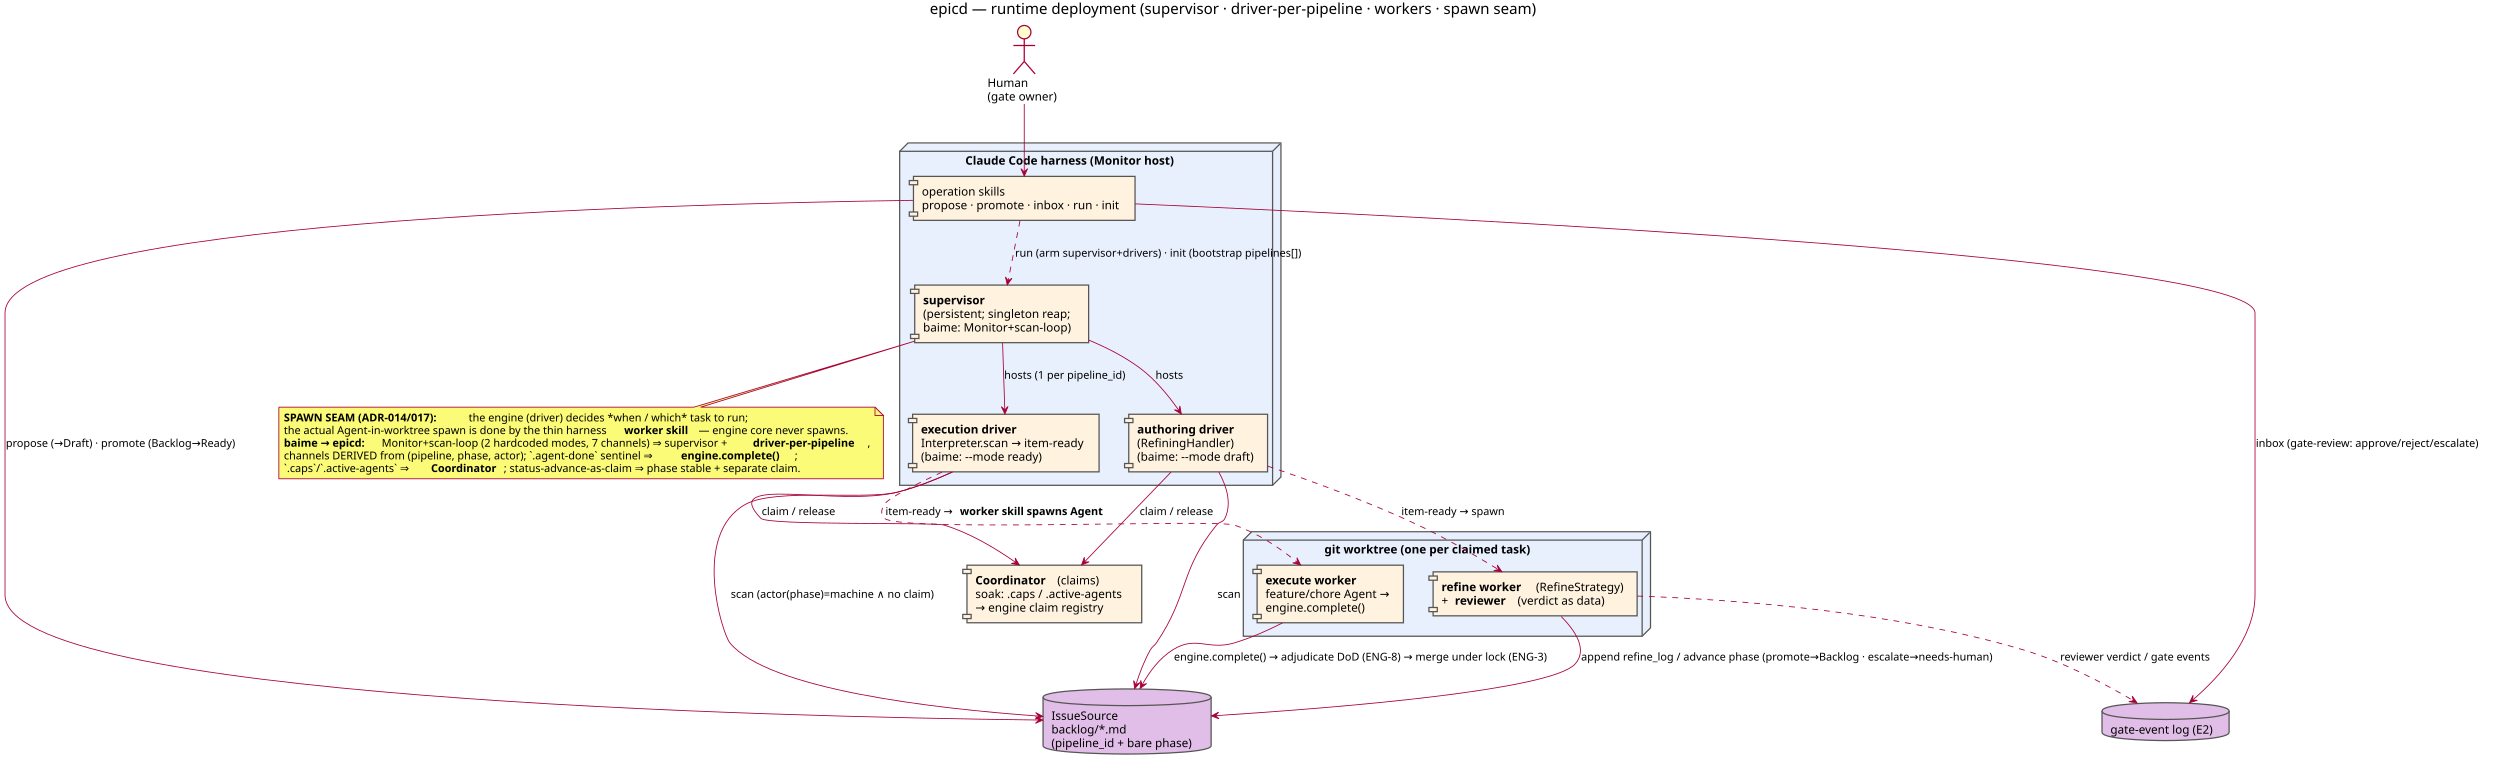
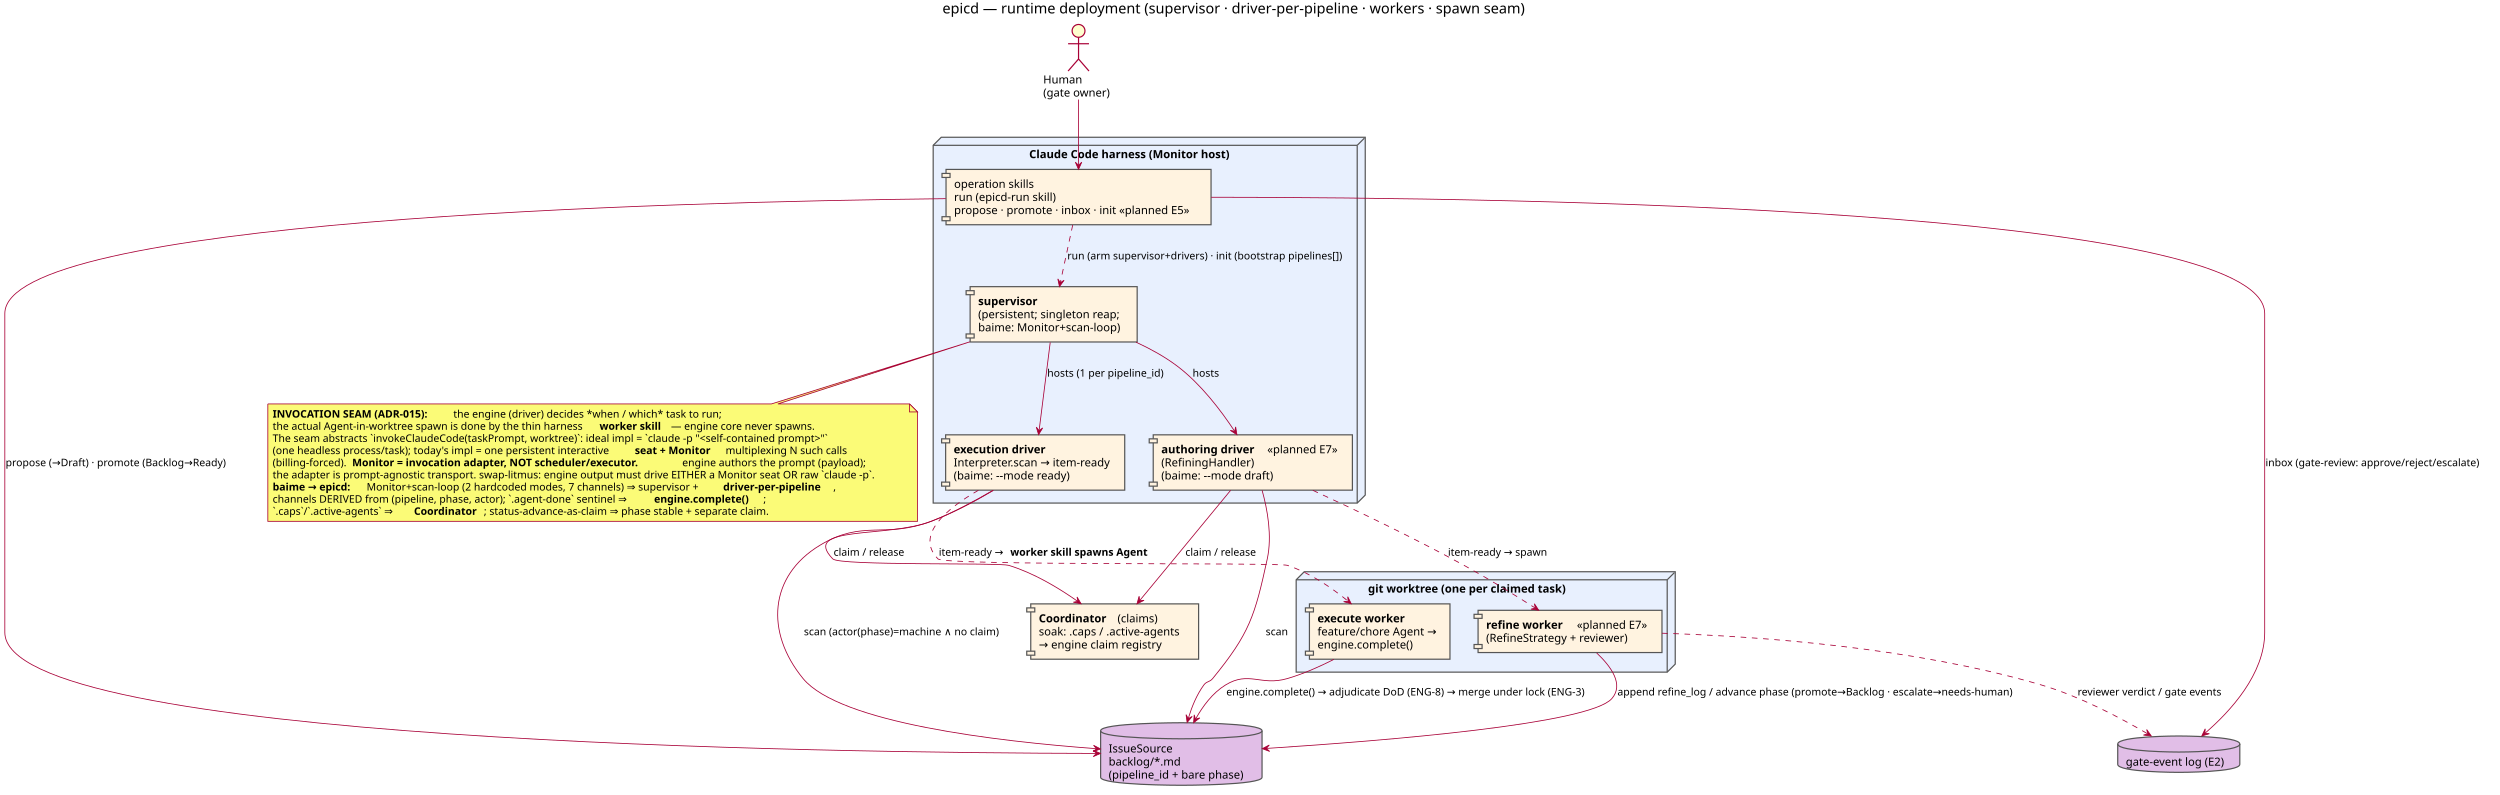
- <svg xmlns="http://www.w3.org/2000/svg" contentScriptType="application/ecmascript" contentStyleType="text/css" height="913px" preserveAspectRatio="none" style="width:2990px;height:913px;" version="1.1" viewBox="0 0 2990 913" width="2990px" zoomAndPan="magnify">
+ <svg xmlns="http://www.w3.org/2000/svg" contentScriptType="application/ecmascript" contentStyleType="text/css" height="989px" preserveAspectRatio="none" style="width:3113px;height:989px;" version="1.1" viewBox="0 0 3113 989" width="3113px" zoomAndPan="magnify">
  <defs />
  <g>
-     <text fill="#000000" font-family="sans-serif" font-size="18" lengthAdjust="spacingAndGlyphs" textLength="773" x="1112" y="16.708">epicd — runtime deployment (supervisor · driver-per-pipeline · workers · spawn seam)</text>
-     <polygon fill="#E8F0FE" points="1076,180.953,1086,170.953,1532,170.953,1532,570.453,1522,580.453,1076,580.453,1076,180.953" style="stroke: #555555; stroke-width: 1.5;" />
-     <line style="stroke: #555555; stroke-width: 1.5;" x1="1522" x2="1531" y1="180.953" y2="171.953" />
-     <line style="stroke: #555555; stroke-width: 1.5;" x1="1076" x2="1522" y1="180.953" y2="180.953" />
-     <line style="stroke: #555555; stroke-width: 1.5;" x1="1522" x2="1522" y1="180.953" y2="580.453" />
-     <text fill="#000000" font-family="sans-serif" font-size="14" font-weight="bold" lengthAdjust="spacingAndGlyphs" textLength="291" x="1154.5" y="196.948">Claude Code harness  (Monitor host)</text>
-     <polygon fill="#E8F0FE" points="1487,645.953,1497,635.953,1974,635.953,1974,750.953,1964,760.953,1487,760.953,1487,645.953" style="stroke: #555555; stroke-width: 1.5;" />
-     <line style="stroke: #555555; stroke-width: 1.5;" x1="1964" x2="1973" y1="645.953" y2="636.953" />
-     <line style="stroke: #555555; stroke-width: 1.5;" x1="1487" x2="1964" y1="645.953" y2="645.953" />
-     <line style="stroke: #555555; stroke-width: 1.5;" x1="1964" x2="1964" y1="645.953" y2="760.953" />
-     <text fill="#000000" font-family="sans-serif" font-size="14" font-weight="bold" lengthAdjust="spacingAndGlyphs" textLength="285" x="1584" y="661.948">git worktree  (one per claimed task)</text>
-     <rect fill="#FFF3E0" height="68.891" style="stroke: #555555; stroke-width: 1.5;" width="208" x="1094" y="340.953" />
-     <rect fill="#FFF3E0" height="5" style="stroke: #555555; stroke-width: 1.5;" width="10" x="1089" y="345.953" />
-     <rect fill="#FFF3E0" height="5" style="stroke: #555555; stroke-width: 1.5;" width="10" x="1089" y="399.844" />
-     <text fill="#000000" font-family="sans-serif" font-size="14" font-weight="bold" lengthAdjust="spacingAndGlyphs" textLength="85" x="1104" y="363.948">supervisor</text>
-     <text fill="#000000" font-family="sans-serif" font-size="14" lengthAdjust="spacingAndGlyphs" textLength="188" x="1104" y="380.245">(persistent; singleton reap;</text>
-     <text fill="#000000" font-family="sans-serif" font-size="14" lengthAdjust="spacingAndGlyphs" textLength="188" x="1104" y="396.542">baime: Monitor+scan-loop)</text>
-     <rect fill="#FFF3E0" height="68.891" style="stroke: #555555; stroke-width: 1.5;" width="223" x="1091.5" y="495.453" />
-     <rect fill="#FFF3E0" height="5" style="stroke: #555555; stroke-width: 1.5;" width="10" x="1086.5" y="500.453" />
-     <rect fill="#FFF3E0" height="5" style="stroke: #555555; stroke-width: 1.5;" width="10" x="1086.5" y="554.344" />
-     <text fill="#000000" font-family="sans-serif" font-size="14" font-weight="bold" lengthAdjust="spacingAndGlyphs" textLength="130" x="1101.5" y="518.448">execution driver</text>
-     <text fill="#000000" font-family="sans-serif" font-size="14" lengthAdjust="spacingAndGlyphs" textLength="203" x="1101.5" y="534.745">Interpreter.scan → item-ready</text>
-     <text fill="#000000" font-family="sans-serif" font-size="14" lengthAdjust="spacingAndGlyphs" textLength="153" x="1101.5" y="551.042">(baime: --mode ready)</text>
-     <rect fill="#FFF3E0" height="68.891" style="stroke: #555555; stroke-width: 1.5;" width="166" x="1350" y="495.453" />
-     <rect fill="#FFF3E0" height="5" style="stroke: #555555; stroke-width: 1.5;" width="10" x="1345" y="500.453" />
-     <rect fill="#FFF3E0" height="5" style="stroke: #555555; stroke-width: 1.5;" width="10" x="1345" y="554.344" />
-     <text fill="#000000" font-family="sans-serif" font-size="14" font-weight="bold" lengthAdjust="spacingAndGlyphs" textLength="128" x="1360" y="518.448">authoring driver</text>
-     <text fill="#000000" font-family="sans-serif" font-size="14" lengthAdjust="spacingAndGlyphs" textLength="119" x="1360" y="534.745">(RefiningHandler)</text>
-     <text fill="#000000" font-family="sans-serif" font-size="14" lengthAdjust="spacingAndGlyphs" textLength="146" x="1360" y="551.042">(baime: --mode draft)</text>
-     <rect fill="#FFF3E0" height="52.594" style="stroke: #555555; stroke-width: 1.5;" width="265" x="1092.5" y="210.953" />
-     <rect fill="#FFF3E0" height="5" style="stroke: #555555; stroke-width: 1.5;" width="10" x="1087.5" y="215.953" />
-     <rect fill="#FFF3E0" height="5" style="stroke: #555555; stroke-width: 1.5;" width="10" x="1087.5" y="253.547" />
-     <text fill="#000000" font-family="sans-serif" font-size="14" lengthAdjust="spacingAndGlyphs" textLength="103" x="1102.5" y="233.948">operation skills</text>
-     <text fill="#000000" font-family="sans-serif" font-size="14" lengthAdjust="spacingAndGlyphs" textLength="245" x="1102.5" y="250.245">propose · promote · inbox · run · init</text>
-     <rect fill="#FFF3E0" height="68.891" style="stroke: #555555; stroke-width: 1.5;" width="175" x="1503.5" y="675.953" />
-     <rect fill="#FFF3E0" height="5" style="stroke: #555555; stroke-width: 1.5;" width="10" x="1498.5" y="680.953" />
-     <rect fill="#FFF3E0" height="5" style="stroke: #555555; stroke-width: 1.5;" width="10" x="1498.5" y="734.844" />
-     <text fill="#000000" font-family="sans-serif" font-size="14" font-weight="bold" lengthAdjust="spacingAndGlyphs" textLength="126" x="1513.5" y="698.948">execute worker</text>
-     <text fill="#000000" font-family="sans-serif" font-size="14" lengthAdjust="spacingAndGlyphs" textLength="155" x="1513.5" y="715.245">feature/chore Agent →</text>
-     <text fill="#000000" font-family="sans-serif" font-size="14" lengthAdjust="spacingAndGlyphs" textLength="127" x="1513.5" y="731.542">engine.complete()</text>
-     <rect fill="#FFF3E0" height="52.594" style="stroke: #555555; stroke-width: 1.5;" width="244" x="1714" y="683.953" />
-     <rect fill="#FFF3E0" height="5" style="stroke: #555555; stroke-width: 1.5;" width="10" x="1709" y="688.953" />
-     <rect fill="#FFF3E0" height="5" style="stroke: #555555; stroke-width: 1.5;" width="10" x="1709" y="726.547" />
-     <text fill="#000000" font-family="sans-serif" font-size="14" font-weight="bold" lengthAdjust="spacingAndGlyphs" textLength="109" x="1724" y="706.948">refine worker</text>
-     <text fill="#000000" font-family="sans-serif" font-size="14" lengthAdjust="spacingAndGlyphs" textLength="111" x="1837" y="706.948">(RefineStrategy)</text>
-     <text fill="#000000" font-family="sans-serif" font-size="14" lengthAdjust="spacingAndGlyphs" textLength="12" x="1724" y="723.245">+</text>
-     <text fill="#000000" font-family="sans-serif" font-size="14" font-weight="bold" lengthAdjust="spacingAndGlyphs" textLength="71" x="1740" y="723.245">reviewer</text>
-     <text fill="#000000" font-family="sans-serif" font-size="14" lengthAdjust="spacingAndGlyphs" textLength="110" x="1815" y="723.245">(verdict as data)</text>
-     <ellipse cx="1225" cy="38.453" fill="#FEFECE" rx="8" ry="8" style="stroke: #A80036; stroke-width: 1.5;" />
-     <path d="M1225,46.453 L1225,73.453 M1212,54.453 L1238,54.453 M1225,73.453 L1212,88.453 M1225,73.453 L1238,88.453 " fill="none" style="stroke: #A80036; stroke-width: 1.5;" />
-     <text fill="#000000" font-family="sans-serif" font-size="14" lengthAdjust="spacingAndGlyphs" textLength="49" x="1181" y="103.948">Human</text>
-     <text fill="#000000" font-family="sans-serif" font-size="14" lengthAdjust="spacingAndGlyphs" textLength="88" x="1181" y="120.245">(gate owner)</text>
-     <path d="M1247.5,833.953 C1247.5,823.953 1348,823.953 1348,823.953 C1348,823.953 1448.5,823.953 1448.5,833.953 L1448.5,891.844 C1448.5,901.844 1348,901.844 1348,901.844 C1348,901.844 1247.5,901.844 1247.5,891.844 L1247.5,833.953 " fill="#E1BEE7" style="stroke: #555555; stroke-width: 1.5;" />
-     <path d="M1247.5,833.953 C1247.5,843.953 1348,843.953 1348,843.953 C1348,843.953 1448.5,843.953 1448.5,833.953 " fill="none" style="stroke: #555555; stroke-width: 1.5;" />
-     <text fill="#000000" font-family="sans-serif" font-size="14" lengthAdjust="spacingAndGlyphs" textLength="86" x="1257.5" y="860.948">IssueSource</text>
-     <text fill="#000000" font-family="sans-serif" font-size="14" lengthAdjust="spacingAndGlyphs" textLength="92" x="1257.5" y="877.245">backlog/*.md</text>
-     <text fill="#000000" font-family="sans-serif" font-size="14" lengthAdjust="spacingAndGlyphs" textLength="181" x="1257.5" y="893.542">(pipeline_id + bare phase)</text>
-     <rect fill="#FFF3E0" height="68.891" style="stroke: #555555; stroke-width: 1.5;" width="209" x="1156.5" y="675.953" />
-     <rect fill="#FFF3E0" height="5" style="stroke: #555555; stroke-width: 1.5;" width="10" x="1151.5" y="680.953" />
-     <rect fill="#FFF3E0" height="5" style="stroke: #555555; stroke-width: 1.5;" width="10" x="1151.5" y="734.844" />
-     <text fill="#000000" font-family="sans-serif" font-size="14" font-weight="bold" lengthAdjust="spacingAndGlyphs" textLength="94" x="1166.5" y="698.948">Coordinator</text>
-     <text fill="#000000" font-family="sans-serif" font-size="14" lengthAdjust="spacingAndGlyphs" textLength="53" x="1264.5" y="698.948">(claims)</text>
-     <text fill="#000000" font-family="sans-serif" font-size="14" lengthAdjust="spacingAndGlyphs" textLength="189" x="1166.5" y="715.245">soak: .caps / .active-agents</text>
-     <text fill="#000000" font-family="sans-serif" font-size="14" lengthAdjust="spacingAndGlyphs" textLength="158" x="1166.5" y="731.542">→ engine claim registry</text>
-     <path d="M2514,850.453 C2514,840.453 2590,840.453 2590,840.453 C2590,840.453 2666,840.453 2666,850.453 L2666,875.75 C2666,885.75 2590,885.75 2590,885.75 C2590,885.75 2514,885.75 2514,875.75 L2514,850.453 " fill="#E1BEE7" style="stroke: #555555; stroke-width: 1.5;" />
-     <path d="M2514,850.453 C2514,860.453 2590,860.453 2590,860.453 C2590,860.453 2666,860.453 2666,850.453 " fill="none" style="stroke: #555555; stroke-width: 1.5;" />
-     <text fill="#000000" font-family="sans-serif" font-size="14" lengthAdjust="spacingAndGlyphs" textLength="132" x="2524" y="877.448">gate-event log (E2)</text>
-     <path d="M333.5,486.953 L333.5,572.617 A0,0 0 0 0 333.5,572.617 L1056.5,572.617 A0,0 0 0 0 1056.5,572.617 L1056.5,496.953 L1046.5,486.953 L837.93,486.953 L1093.78,408.053 L829.93,486.953 L333.5,486.953 A0,0 0 0 0 333.5,486.953 " fill="#FBFB77" style="stroke: #A80036; stroke-width: 1.0;" />
-     <path d="M1046.5,486.953 L1046.5,496.953 L1056.5,496.953 L1046.5,486.953 " fill="#FBFB77" style="stroke: #A80036; stroke-width: 1.0;" />
-     <text fill="#000000" font-family="sans-serif" font-size="13" font-weight="bold" lengthAdjust="spacingAndGlyphs" textLength="217" x="339.5" y="504.02">SPAWN SEAM (ADR-014/017):</text>
-     <text fill="#000000" font-family="sans-serif" font-size="13" lengthAdjust="spacingAndGlyphs" textLength="346" x="560.5" y="504.02">the engine (driver) decides *when / which* task to run;</text>
-     <text fill="#000000" font-family="sans-serif" font-size="13" lengthAdjust="spacingAndGlyphs" textLength="403" x="339.5" y="519.153">the actual Agent-in-worktree spawn is done by the thin harness</text>
-     <text fill="#000000" font-family="sans-serif" font-size="13" font-weight="bold" lengthAdjust="spacingAndGlyphs" textLength="85" x="746.5" y="519.153">worker skill</text>
-     <text fill="#000000" font-family="sans-serif" font-size="13" lengthAdjust="spacingAndGlyphs" textLength="187" x="835.5" y="519.153">— engine core never spawns.</text>
-     <text fill="#000000" font-family="sans-serif" font-size="13" font-weight="bold" lengthAdjust="spacingAndGlyphs" textLength="113" x="339.5" y="534.286">baime → epicd:</text>
-     <text fill="#000000" font-family="sans-serif" font-size="13" lengthAdjust="spacingAndGlyphs" textLength="440" x="456.5" y="534.286">Monitor+scan-loop (2 hardcoded modes, 7 channels) ⇒ supervisor +</text>
-     <text fill="#000000" font-family="sans-serif" font-size="13" font-weight="bold" lengthAdjust="spacingAndGlyphs" textLength="137" x="900.5" y="534.286">driver-per-pipeline</text>
-     <text fill="#000000" font-family="sans-serif" font-size="13" lengthAdjust="spacingAndGlyphs" textLength="4" x="1037.5" y="534.286">,</text>
-     <text fill="#000000" font-family="sans-serif" font-size="13" lengthAdjust="spacingAndGlyphs" textLength="471" x="339.5" y="549.418">channels DERIVED from (pipeline, phase, actor); `.agent-done` sentinel ⇒</text>
-     <text fill="#000000" font-family="sans-serif" font-size="13" font-weight="bold" lengthAdjust="spacingAndGlyphs" textLength="136" x="814.5" y="549.418">engine.complete()</text>
-     <text fill="#000000" font-family="sans-serif" font-size="13" lengthAdjust="spacingAndGlyphs" textLength="4" x="950.5" y="549.418">;</text>
-     <text fill="#000000" font-family="sans-serif" font-size="13" lengthAdjust="spacingAndGlyphs" textLength="172" x="339.5" y="564.551">`.caps`/`.active-agents` ⇒</text>
-     <text fill="#000000" font-family="sans-serif" font-size="13" font-weight="bold" lengthAdjust="spacingAndGlyphs" textLength="87" x="515.5" y="564.551">Coordinator</text>
-     <text fill="#000000" font-family="sans-serif" font-size="13" lengthAdjust="spacingAndGlyphs" textLength="385" x="602.5" y="564.551">; status-advance-as-claim ⇒ phase stable + separate claim.</text>
-     <path d="M1199.11,410.293 C1199.88,433.893 1200.92,465.423 1201.72,490.053 " fill="none" id="Sup-&gt;ExecD" style="stroke: #A80036; stroke-width: 1.0;" />
-     <polygon fill="#A80036" points="1201.89,495.203,1205.605,486.082,1201.733,490.206,1197.609,486.333,1201.89,495.203" style="stroke: #A80036; stroke-width: 1.0;" />
-     <text fill="#000000" font-family="sans-serif" font-size="13" lengthAdjust="spacingAndGlyphs" textLength="153" x="1201" y="453.02">hosts (1 per pipeline_id)</text>
-     <path d="M1302.33,406.833 C1323.52,415.613 1344.85,426.553 1363,439.953 C1381.52,453.623 1397.74,473.403 1409.89,490.843 " fill="none" id="Sup-&gt;AuthD" style="stroke: #A80036; stroke-width: 1.0;" />
-     <polygon fill="#A80036" points="1412.89,495.223,1411.103,485.538,1410.064,491.098,1404.503,490.059,1412.89,495.223" style="stroke: #A80036; stroke-width: 1.0;" />
-     <text fill="#000000" font-family="sans-serif" font-size="13" lengthAdjust="spacingAndGlyphs" textLength="35" x="1382" y="453.02">hosts</text>
-     <path d="M1139.25,564.503 C1118.92,573.793 1095.98,582.853 1074,588.453 C1034.68,598.463 927.6,583.493 892,602.953 C826.66,638.663 863.62,757.563 873,768.953 C918.83,824.623 1116.69,847.453 1242.14,856.443 " fill="none" id="ExecD-&gt;Src" style="stroke: #A80036; stroke-width: 1.0;" />
-     <polygon fill="#A80036" points="1247.32,856.813,1238.616,852.205,1242.332,856.47,1238.067,860.186,1247.32,856.813" style="stroke: #A80036; stroke-width: 1.0;" />
-     <text fill="#000000" font-family="sans-serif" font-size="13" lengthAdjust="spacingAndGlyphs" textLength="264" x="874" y="715.02">scan (actor(phase)=machine ∧ no claim)</text>
-     <path d="M1457.72,564.583 C1467.04,581.533 1473.54,602.193 1465,619.953 C1462.53,625.083 1458.6,623.543 1455,627.953 C1410.53,682.483 1422.47,710.703 1383,768.953 C1380.35,772.863 1378.34,772.853 1376,776.953 C1368.66,789.813 1362.91,804.873 1358.57,818.723 " fill="none" id="AuthD-&gt;Src" style="stroke: #A80036; stroke-width: 1.0;" />
-     <polygon fill="#A80036" points="1357.04,823.763,1363.468,816.301,1358.483,818.976,1355.808,813.992,1357.04,823.763" style="stroke: #A80036; stroke-width: 1.0;" />
-     <text fill="#000000" font-family="sans-serif" font-size="13" lengthAdjust="spacingAndGlyphs" textLength="30" x="1456" y="715.02">scan</text>
-     <path d="M1126.65,564.633 C1094.05,579.793 1062.41,595.843 1058,602.953 C1054.02,609.373 1052.71,614.563 1058,619.953 C1074.27,636.533 1453.94,620.693 1476,627.953 C1503.79,637.093 1530.69,655.463 1551.49,672.453 " fill="none" id="ExecD-&gt;ExecW" style="stroke: #A80036; stroke-width: 1.0; stroke-dasharray: 7.0,7.0;" />
-     <polygon fill="#A80036" points="1555.57,675.833,1551.178,667.018,1551.715,672.649,1546.084,673.186,1555.57,675.833" style="stroke: #A80036; stroke-width: 1.0;" />
-     <text fill="#000000" font-family="sans-serif" font-size="13" lengthAdjust="spacingAndGlyphs" textLength="85" x="1059" y="616.02">item-ready →</text>
-     <text fill="#000000" font-family="sans-serif" font-size="13" font-weight="bold" lengthAdjust="spacingAndGlyphs" textLength="195" x="1148" y="616.02">worker skill spawns Agent</text>
-     <path d="M1516.25,557.513 C1568.75,575.263 1637.45,600.373 1696,627.953 C1729.21,643.593 1764.94,664.473 1792,681.183 " fill="none" id="AuthD-&gt;RefW" style="stroke: #A80036; stroke-width: 1.0; stroke-dasharray: 7.0,7.0;" />
-     <polygon fill="#A80036" points="1796.27,683.823,1790.733,675.678,1792.022,681.186,1786.514,682.475,1796.27,683.823" style="stroke: #A80036; stroke-width: 1.0;" />
-     <text fill="#000000" font-family="sans-serif" font-size="13" lengthAdjust="spacingAndGlyphs" textLength="129" x="1676" y="616.02">item-ready → spawn</text>
-     <path d="M1138.89,564.543 C1118.64,573.773 1095.84,582.793 1074,588.453 C1002.16,607.083 858.48,566.523 910,619.953 C918.45,628.713 1117.35,624.413 1129,627.953 C1159.94,637.353 1190.89,655.853 1215.04,672.863 " fill="none" id="ExecD-&gt;Coord" style="stroke: #A80036; stroke-width: 1.0;" />
-     <polygon fill="#A80036" points="1219.16,675.793,1214.15,667.314,1215.088,672.892,1209.509,673.83,1219.16,675.793" style="stroke: #A80036; stroke-width: 1.0;" />
-     <text fill="#000000" font-family="sans-serif" font-size="13" lengthAdjust="spacingAndGlyphs" textLength="93" x="911" y="616.02">claim / release</text>
-     <path d="M1400.65,564.523 C1371.19,595.093 1327.76,640.173 1297.16,671.923 " fill="none" id="AuthD-&gt;Coord" style="stroke: #A80036; stroke-width: 1.0;" />
-     <polygon fill="#A80036" points="1293.5,675.723,1302.627,672.021,1296.971,672.124,1296.868,666.468,1293.5,675.723" style="stroke: #A80036; stroke-width: 1.0;" />
-     <text fill="#000000" font-family="sans-serif" font-size="13" lengthAdjust="spacingAndGlyphs" textLength="93" x="1363" y="616.02">claim / release</text>
-     <path d="M1533.84,745.023 C1515.87,754.193 1495.59,763.183 1476,768.953 C1444.69,778.173 1430.78,759.813 1403,776.953 C1387,786.823 1374.77,803.283 1365.95,819.103 " fill="none" id="ExecW-&gt;Src" style="stroke: #A80036; stroke-width: 1.0;" />
-     <polygon fill="#A80036" points="1363.56,823.543,1371.366,817.538,1365.943,819.148,1364.333,813.725,1363.56,823.543" style="stroke: #A80036; stroke-width: 1.0;" />
-     <text fill="#000000" font-family="sans-serif" font-size="13" lengthAdjust="spacingAndGlyphs" textLength="475" x="1404" y="790.02">engine.complete() → adjudicate DoD (ENG-8) → merge under lock (ENG-3)</text>
-     <path d="M1867.2,737.323 C1884.21,754.493 1899.01,776.923 1884,793.953 C1856.08,825.643 1602.12,846.403 1454.01,855.923 " fill="none" id="RefW-&gt;Src" style="stroke: #A80036; stroke-width: 1.0;" />
-     <polygon fill="#A80036" points="1448.79,856.253,1458.024,859.679,1453.78,855.939,1457.521,851.695,1448.79,856.253" style="stroke: #A80036; stroke-width: 1.0;" />
-     <text fill="#000000" font-family="sans-serif" font-size="13" lengthAdjust="spacingAndGlyphs" textLength="519" x="1891" y="790.02">append refine_log / advance phase (promote→Backlog · escalate→needs-human)</text>
-     <path d="M1958.18,712.873 C2077.86,717.103 2264.27,731.353 2419,776.953 C2466.93,791.083 2517.7,818.043 2551.35,837.823 " fill="none" id="RefW-&gt;GEL" style="stroke: #A80036; stroke-width: 1.0; stroke-dasharray: 7.0,7.0;" />
-     <polygon fill="#A80036" points="2555.78,840.443,2550.089,832.405,2551.483,837.888,2546,839.281,2555.78,840.443" style="stroke: #A80036; stroke-width: 1.0;" />
-     <text fill="#000000" font-family="sans-serif" font-size="13" lengthAdjust="spacingAndGlyphs" textLength="188" x="2464" y="790.02">reviewer verdict / gate events</text>
-     <path d="M1225,124.303 C1225,150.533 1225,182.503 1225,205.583 " fill="none" id="Human-&gt;Ops" style="stroke: #A80036; stroke-width: 1.0;" />
-     <polygon fill="#A80036" points="1225,210.663,1229,201.663,1225,205.663,1221,201.663,1225,210.663" style="stroke: #A80036; stroke-width: 1.0;" />
-     <path d="M1092.23,239.593 C776.29,244.083 6,266.113 6,374.453 C6,374.453 6,374.453 6,711.453 C6,835.663 925.62,857.363 1242.33,861.153 " fill="none" id="Ops-&gt;Src" style="stroke: #A80036; stroke-width: 1.0;" />
-     <polygon fill="#A80036" points="1247.41,861.213,1238.456,857.111,1242.41,861.156,1238.365,865.11,1247.41,861.213" style="stroke: #A80036; stroke-width: 1.0;" />
-     <text fill="#000000" font-family="sans-serif" font-size="13" lengthAdjust="spacingAndGlyphs" textLength="290" x="7" y="534.52">propose (→Draft) · promote (Backlog→Ready)</text>
-     <path d="M1357.58,243.823 C1719.4,259.363 2697,307.523 2697,374.453 C2697,374.453 2697,374.453 2697,711.453 C2697,763.303 2654.29,809.713 2622.84,836.853 " fill="none" id="Ops-&gt;GEL" style="stroke: #A80036; stroke-width: 1.0;" />
-     <polygon fill="#A80036" points="2618.67,840.393,2628.118,837.611,2622.479,837.154,2622.936,831.516,2618.67,840.393" style="stroke: #A80036; stroke-width: 1.0;" />
-     <text fill="#000000" font-family="sans-serif" font-size="13" lengthAdjust="spacingAndGlyphs" textLength="280" x="2698" y="534.52">inbox (gate-review: approve/reject/escalate)</text>
-     <path d="M1219.92,264.033 C1215.92,284.203 1210.27,312.673 1205.7,335.653 " fill="none" id="Ops-&gt;Sup" style="stroke: #A80036; stroke-width: 1.0; stroke-dasharray: 7.0,7.0;" />
-     <polygon fill="#A80036" points="1204.69,340.763,1210.364,332.713,1205.662,335.859,1202.517,331.157,1204.69,340.763" style="stroke: #A80036; stroke-width: 1.0;" />
-     <text fill="#000000" font-family="sans-serif" font-size="13" lengthAdjust="spacingAndGlyphs" textLength="362" x="1214" y="307.02">run (arm supervisor+drivers) · init (bootstrap pipelines[])</text>
+     <text fill="#000000" font-family="sans-serif" font-size="18" lengthAdjust="spacingAndGlyphs" textLength="773" x="1173.5" y="16.708">epicd — runtime deployment (supervisor · driver-per-pipeline · workers · spawn seam)</text>
+     <polygon fill="#E8F0FE" points="1162,180.953,1172,170.953,1700,170.953,1700,616.453,1690,626.453,1162,626.453,1162,180.953" style="stroke: #555555; stroke-width: 1.5;" />
+     <line style="stroke: #555555; stroke-width: 1.5;" x1="1690" x2="1699" y1="180.953" y2="171.953" />
+     <line style="stroke: #555555; stroke-width: 1.5;" x1="1162" x2="1690" y1="180.953" y2="180.953" />
+     <line style="stroke: #555555; stroke-width: 1.5;" x1="1690" x2="1690" y1="180.953" y2="626.453" />
+     <text fill="#000000" font-family="sans-serif" font-size="14" font-weight="bold" lengthAdjust="spacingAndGlyphs" textLength="291" x="1281.5" y="196.948">Claude Code harness  (Monitor host)</text>
+     <polygon fill="#E8F0FE" points="1614,721.953,1624,711.953,2086,711.953,2086,826.953,2076,836.953,1614,836.953,1614,721.953" style="stroke: #555555; stroke-width: 1.5;" />
+     <line style="stroke: #555555; stroke-width: 1.5;" x1="2076" x2="2085" y1="721.953" y2="712.953" />
+     <line style="stroke: #555555; stroke-width: 1.5;" x1="1614" x2="2076" y1="721.953" y2="721.953" />
+     <line style="stroke: #555555; stroke-width: 1.5;" x1="2076" x2="2076" y1="721.953" y2="836.953" />
+     <text fill="#000000" font-family="sans-serif" font-size="14" font-weight="bold" lengthAdjust="spacingAndGlyphs" textLength="285" x="1703.5" y="737.948">git worktree  (one per claimed task)</text>
+     <rect fill="#FFF3E0" height="68.891" style="stroke: #555555; stroke-width: 1.5;" width="208" x="1208" y="356.953" />
+     <rect fill="#FFF3E0" height="5" style="stroke: #555555; stroke-width: 1.5;" width="10" x="1203" y="361.953" />
+     <rect fill="#FFF3E0" height="5" style="stroke: #555555; stroke-width: 1.5;" width="10" x="1203" y="415.844" />
+     <text fill="#000000" font-family="sans-serif" font-size="14" font-weight="bold" lengthAdjust="spacingAndGlyphs" textLength="85" x="1218" y="379.948">supervisor</text>
+     <text fill="#000000" font-family="sans-serif" font-size="14" lengthAdjust="spacingAndGlyphs" textLength="188" x="1218" y="396.245">(persistent; singleton reap;</text>
+     <text fill="#000000" font-family="sans-serif" font-size="14" lengthAdjust="spacingAndGlyphs" textLength="188" x="1218" y="412.542">baime: Monitor+scan-loop)</text>
+     <rect fill="#FFF3E0" height="68.891" style="stroke: #555555; stroke-width: 1.5;" width="223" x="1177.5" y="541.453" />
+     <rect fill="#FFF3E0" height="5" style="stroke: #555555; stroke-width: 1.5;" width="10" x="1172.5" y="546.453" />
+     <rect fill="#FFF3E0" height="5" style="stroke: #555555; stroke-width: 1.5;" width="10" x="1172.5" y="600.344" />
+     <text fill="#000000" font-family="sans-serif" font-size="14" font-weight="bold" lengthAdjust="spacingAndGlyphs" textLength="130" x="1187.5" y="564.448">execution driver</text>
+     <text fill="#000000" font-family="sans-serif" font-size="14" lengthAdjust="spacingAndGlyphs" textLength="203" x="1187.5" y="580.745">Interpreter.scan → item-ready</text>
+     <text fill="#000000" font-family="sans-serif" font-size="14" lengthAdjust="spacingAndGlyphs" textLength="153" x="1187.5" y="597.042">(baime: --mode ready)</text>
+     <rect fill="#FFF3E0" height="68.891" style="stroke: #555555; stroke-width: 1.5;" width="248" x="1436" y="541.453" />
+     <rect fill="#FFF3E0" height="5" style="stroke: #555555; stroke-width: 1.5;" width="10" x="1431" y="546.453" />
+     <rect fill="#FFF3E0" height="5" style="stroke: #555555; stroke-width: 1.5;" width="10" x="1431" y="600.344" />
+     <text fill="#000000" font-family="sans-serif" font-size="14" font-weight="bold" lengthAdjust="spacingAndGlyphs" textLength="128" x="1446" y="564.448">authoring driver</text>
+     <text fill="#000000" font-family="sans-serif" font-size="14" lengthAdjust="spacingAndGlyphs" textLength="96" x="1578" y="564.448">«planned E7»</text>
+     <text fill="#000000" font-family="sans-serif" font-size="14" lengthAdjust="spacingAndGlyphs" textLength="119" x="1446" y="580.745">(RefiningHandler)</text>
+     <text fill="#000000" font-family="sans-serif" font-size="14" lengthAdjust="spacingAndGlyphs" textLength="146" x="1446" y="597.042">(baime: --mode draft)</text>
+     <rect fill="#FFF3E0" height="68.891" style="stroke: #555555; stroke-width: 1.5;" width="330" x="1178" y="210.953" />
+     <rect fill="#FFF3E0" height="5" style="stroke: #555555; stroke-width: 1.5;" width="10" x="1173" y="215.953" />
+     <rect fill="#FFF3E0" height="5" style="stroke: #555555; stroke-width: 1.5;" width="10" x="1173" y="269.844" />
+     <text fill="#000000" font-family="sans-serif" font-size="14" lengthAdjust="spacingAndGlyphs" textLength="103" x="1188" y="233.948">operation skills</text>
+     <text fill="#000000" font-family="sans-serif" font-size="14" lengthAdjust="spacingAndGlyphs" textLength="132" x="1188" y="250.245">run (epicd-run skill)</text>
+     <text fill="#000000" font-family="sans-serif" font-size="14" lengthAdjust="spacingAndGlyphs" textLength="310" x="1188" y="266.542">propose · promote · inbox · init «planned E5»</text>
+     <rect fill="#FFF3E0" height="68.891" style="stroke: #555555; stroke-width: 1.5;" width="175" x="1630.5" y="751.953" />
+     <rect fill="#FFF3E0" height="5" style="stroke: #555555; stroke-width: 1.5;" width="10" x="1625.5" y="756.953" />
+     <rect fill="#FFF3E0" height="5" style="stroke: #555555; stroke-width: 1.5;" width="10" x="1625.5" y="810.844" />
+     <text fill="#000000" font-family="sans-serif" font-size="14" font-weight="bold" lengthAdjust="spacingAndGlyphs" textLength="126" x="1640.5" y="774.948">execute worker</text>
+     <text fill="#000000" font-family="sans-serif" font-size="14" lengthAdjust="spacingAndGlyphs" textLength="155" x="1640.5" y="791.245">feature/chore Agent →</text>
+     <text fill="#000000" font-family="sans-serif" font-size="14" lengthAdjust="spacingAndGlyphs" textLength="127" x="1640.5" y="807.542">engine.complete()</text>
+     <rect fill="#FFF3E0" height="52.594" style="stroke: #555555; stroke-width: 1.5;" width="229" x="1840.5" y="759.953" />
+     <rect fill="#FFF3E0" height="5" style="stroke: #555555; stroke-width: 1.5;" width="10" x="1835.5" y="764.953" />
+     <rect fill="#FFF3E0" height="5" style="stroke: #555555; stroke-width: 1.5;" width="10" x="1835.5" y="802.547" />
+     <text fill="#000000" font-family="sans-serif" font-size="14" font-weight="bold" lengthAdjust="spacingAndGlyphs" textLength="109" x="1850.5" y="782.948">refine worker</text>
+     <text fill="#000000" font-family="sans-serif" font-size="14" lengthAdjust="spacingAndGlyphs" textLength="96" x="1963.5" y="782.948">«planned E7»</text>
+     <text fill="#000000" font-family="sans-serif" font-size="14" lengthAdjust="spacingAndGlyphs" textLength="189" x="1850.5" y="799.245">(RefineStrategy + reviewer)</text>
+     <ellipse cx="1343" cy="38.453" fill="#FEFECE" rx="8" ry="8" style="stroke: #A80036; stroke-width: 1.5;" />
+     <path d="M1343,46.453 L1343,73.453 M1330,54.453 L1356,54.453 M1343,73.453 L1330,88.453 M1343,73.453 L1356,88.453 " fill="none" style="stroke: #A80036; stroke-width: 1.5;" />
+     <text fill="#000000" font-family="sans-serif" font-size="14" lengthAdjust="spacingAndGlyphs" textLength="49" x="1299" y="103.948">Human</text>
+     <text fill="#000000" font-family="sans-serif" font-size="14" lengthAdjust="spacingAndGlyphs" textLength="88" x="1299" y="120.245">(gate owner)</text>
+     <path d="M1370.5,909.953 C1370.5,899.953 1471,899.953 1471,899.953 C1471,899.953 1571.5,899.953 1571.5,909.953 L1571.5,967.844 C1571.5,977.844 1471,977.844 1471,977.844 C1471,977.844 1370.5,977.844 1370.5,967.844 L1370.5,909.953 " fill="#E1BEE7" style="stroke: #555555; stroke-width: 1.5;" />
+     <path d="M1370.5,909.953 C1370.5,919.953 1471,919.953 1471,919.953 C1471,919.953 1571.5,919.953 1571.5,909.953 " fill="none" style="stroke: #555555; stroke-width: 1.5;" />
+     <text fill="#000000" font-family="sans-serif" font-size="14" lengthAdjust="spacingAndGlyphs" textLength="86" x="1380.5" y="936.948">IssueSource</text>
+     <text fill="#000000" font-family="sans-serif" font-size="14" lengthAdjust="spacingAndGlyphs" textLength="92" x="1380.5" y="953.245">backlog/*.md</text>
+     <text fill="#000000" font-family="sans-serif" font-size="14" lengthAdjust="spacingAndGlyphs" textLength="181" x="1380.5" y="969.542">(pipeline_id + bare phase)</text>
+     <rect fill="#FFF3E0" height="68.891" style="stroke: #555555; stroke-width: 1.5;" width="209" x="1283.5" y="751.953" />
+     <rect fill="#FFF3E0" height="5" style="stroke: #555555; stroke-width: 1.5;" width="10" x="1278.5" y="756.953" />
+     <rect fill="#FFF3E0" height="5" style="stroke: #555555; stroke-width: 1.5;" width="10" x="1278.5" y="810.844" />
+     <text fill="#000000" font-family="sans-serif" font-size="14" font-weight="bold" lengthAdjust="spacingAndGlyphs" textLength="94" x="1293.5" y="774.948">Coordinator</text>
+     <text fill="#000000" font-family="sans-serif" font-size="14" lengthAdjust="spacingAndGlyphs" textLength="53" x="1391.5" y="774.948">(claims)</text>
+     <text fill="#000000" font-family="sans-serif" font-size="14" lengthAdjust="spacingAndGlyphs" textLength="189" x="1293.5" y="791.245">soak: .caps / .active-agents</text>
+     <text fill="#000000" font-family="sans-serif" font-size="14" lengthAdjust="spacingAndGlyphs" textLength="158" x="1293.5" y="807.542">→ engine claim registry</text>
+     <path d="M2637,926.453 C2637,916.453 2713,916.453 2713,916.453 C2713,916.453 2789,916.453 2789,926.453 L2789,951.75 C2789,961.75 2713,961.75 2713,961.75 C2713,961.75 2637,961.75 2637,951.75 L2637,926.453 " fill="#E1BEE7" style="stroke: #555555; stroke-width: 1.5;" />
+     <path d="M2637,926.453 C2637,936.453 2713,936.453 2713,936.453 C2713,936.453 2789,936.453 2789,926.453 " fill="none" style="stroke: #555555; stroke-width: 1.5;" />
+     <text fill="#000000" font-family="sans-serif" font-size="14" lengthAdjust="spacingAndGlyphs" textLength="132" x="2647" y="953.448">gate-event log (E2)</text>
+     <path d="M333.5,502.953 L333.5,649.148 A0,0 0 0 0 333.5,649.148 L1142.5,649.148 A0,0 0 0 0 1142.5,649.148 L1142.5,512.953 L1132.5,502.953 L968.64,502.953 L1207.72,425.613 L960.64,502.953 L333.5,502.953 A0,0 0 0 0 333.5,502.953 " fill="#FBFB77" style="stroke: #A80036; stroke-width: 1.0;" />
+     <path d="M1132.5,502.953 L1132.5,512.953 L1142.5,512.953 L1132.5,502.953 " fill="#FBFB77" style="stroke: #A80036; stroke-width: 1.0;" />
+     <text fill="#000000" font-family="sans-serif" font-size="13" font-weight="bold" lengthAdjust="spacingAndGlyphs" textLength="221" x="339.5" y="520.02">INVOCATION SEAM (ADR-015):</text>
+     <text fill="#000000" font-family="sans-serif" font-size="13" lengthAdjust="spacingAndGlyphs" textLength="346" x="564.5" y="520.02">the engine (driver) decides *when / which* task to run;</text>
+     <text fill="#000000" font-family="sans-serif" font-size="13" lengthAdjust="spacingAndGlyphs" textLength="403" x="339.5" y="535.153">the actual Agent-in-worktree spawn is done by the thin harness</text>
+     <text fill="#000000" font-family="sans-serif" font-size="13" font-weight="bold" lengthAdjust="spacingAndGlyphs" textLength="85" x="746.5" y="535.153">worker skill</text>
+     <text fill="#000000" font-family="sans-serif" font-size="13" lengthAdjust="spacingAndGlyphs" textLength="187" x="835.5" y="535.153">— engine core never spawns.</text>
+     <text fill="#000000" font-family="sans-serif" font-size="13" lengthAdjust="spacingAndGlyphs" textLength="748" x="339.5" y="550.286">The seam abstracts `invokeClaudeCode(taskPrompt, worktree)`: ideal impl = `claude -p "&lt;self-contained prompt&gt;"`</text>
+     <text fill="#000000" font-family="sans-serif" font-size="13" lengthAdjust="spacingAndGlyphs" textLength="447" x="339.5" y="565.418">(one headless process/task); today's impl = one persistent interactive</text>
+     <text fill="#000000" font-family="sans-serif" font-size="13" font-weight="bold" lengthAdjust="spacingAndGlyphs" textLength="109" x="790.5" y="565.418">seat + Monitor</text>
+     <text fill="#000000" font-family="sans-serif" font-size="13" lengthAdjust="spacingAndGlyphs" textLength="157" x="903.5" y="565.418">multiplexing N such calls</text>
+     <text fill="#000000" font-family="sans-serif" font-size="13" lengthAdjust="spacingAndGlyphs" textLength="95" x="339.5" y="580.551">(billing-forced).</text>
+     <text fill="#000000" font-family="sans-serif" font-size="13" font-weight="bold" lengthAdjust="spacingAndGlyphs" textLength="407" x="438.5" y="580.551">Monitor = invocation adapter, NOT scheduler/executor.</text>
+     <text fill="#000000" font-family="sans-serif" font-size="13" lengthAdjust="spacingAndGlyphs" textLength="240" x="849.5" y="580.551">engine authors the prompt (payload);</text>
+     <text fill="#000000" font-family="sans-serif" font-size="13" lengthAdjust="spacingAndGlyphs" textLength="788" x="339.5" y="595.684">the adapter is prompt-agnostic transport. swap-litmus: engine output must drive EITHER a Monitor seat OR raw `claude -p`.</text>
+     <text fill="#000000" font-family="sans-serif" font-size="13" font-weight="bold" lengthAdjust="spacingAndGlyphs" textLength="113" x="339.5" y="610.817">baime → epicd:</text>
+     <text fill="#000000" font-family="sans-serif" font-size="13" lengthAdjust="spacingAndGlyphs" textLength="440" x="456.5" y="610.817">Monitor+scan-loop (2 hardcoded modes, 7 channels) ⇒ supervisor +</text>
+     <text fill="#000000" font-family="sans-serif" font-size="13" font-weight="bold" lengthAdjust="spacingAndGlyphs" textLength="137" x="900.5" y="610.817">driver-per-pipeline</text>
+     <text fill="#000000" font-family="sans-serif" font-size="13" lengthAdjust="spacingAndGlyphs" textLength="4" x="1037.5" y="610.817">,</text>
+     <text fill="#000000" font-family="sans-serif" font-size="13" lengthAdjust="spacingAndGlyphs" textLength="471" x="339.5" y="625.95">channels DERIVED from (pipeline, phase, actor); `.agent-done` sentinel ⇒</text>
+     <text fill="#000000" font-family="sans-serif" font-size="13" font-weight="bold" lengthAdjust="spacingAndGlyphs" textLength="136" x="814.5" y="625.95">engine.complete()</text>
+     <text fill="#000000" font-family="sans-serif" font-size="13" lengthAdjust="spacingAndGlyphs" textLength="4" x="950.5" y="625.95">;</text>
+     <text fill="#000000" font-family="sans-serif" font-size="13" lengthAdjust="spacingAndGlyphs" textLength="172" x="339.5" y="641.082">`.caps`/`.active-agents` ⇒</text>
+     <text fill="#000000" font-family="sans-serif" font-size="13" font-weight="bold" lengthAdjust="spacingAndGlyphs" textLength="87" x="515.5" y="641.082">Coordinator</text>
+     <text fill="#000000" font-family="sans-serif" font-size="13" lengthAdjust="spacingAndGlyphs" textLength="385" x="602.5" y="641.082">; status-advance-as-claim ⇒ phase stable + separate claim.</text>
+     <path d="M1307.73,426.353 C1303.81,457.463 1298,503.543 1293.89,536.123 " fill="none" id="Sup-&gt;ExecD" style="stroke: #A80036; stroke-width: 1.0;" />
+     <polygon fill="#A80036" points="1293.25,541.233,1298.35,532.808,1293.879,536.273,1290.414,531.801,1293.25,541.233" style="stroke: #A80036; stroke-width: 1.0;" />
+     <text fill="#000000" font-family="sans-serif" font-size="13" lengthAdjust="spacingAndGlyphs" textLength="153" x="1304" y="469.02">hosts (1 per pipeline_id)</text>
+     <path d="M1414.59,426.093 C1432.62,434.363 1450.54,444.283 1466,455.953 C1495.2,477.993 1520.4,511.173 1537.33,536.903 " fill="none" id="Sup-&gt;AuthD" style="stroke: #A80036; stroke-width: 1.0;" />
+     <polygon fill="#A80036" points="1540.19,541.283,1538.641,531.557,1537.466,537.09,1531.933,535.915,1540.19,541.283" style="stroke: #A80036; stroke-width: 1.0;" />
+     <text fill="#000000" font-family="sans-serif" font-size="13" lengthAdjust="spacingAndGlyphs" textLength="35" x="1485" y="469.02">hosts</text>
+     <path d="M1237.05,610.593 C1214.18,624.163 1186.52,638.943 1160,648.953 C1100.87,671.263 1075.13,646.333 1021,678.953 C957.31,717.333 952.78,787.503 1000,844.953 C1045.31,900.093 1240.77,923.073 1365.22,932.253 " fill="none" id="ExecD-&gt;Src" style="stroke: #A80036; stroke-width: 1.0;" />
+     <polygon fill="#A80036" points="1370.35,932.623,1361.658,927.992,1365.363,932.267,1361.088,935.972,1370.35,932.623" style="stroke: #A80036; stroke-width: 1.0;" />
+     <text fill="#000000" font-family="sans-serif" font-size="13" lengthAdjust="spacingAndGlyphs" textLength="264" x="1001" y="791.02">scan (actor(phase)=machine ∧ no claim)</text>
+     <path d="M1571.57,610.503 C1578.25,634.463 1584.21,667.373 1578,695.953 C1562.54,767.083 1556.06,788.583 1510,844.953 C1506.18,849.633 1502.56,848.073 1499,852.953 C1490.11,865.143 1483.94,880.303 1479.7,894.443 " fill="none" id="AuthD-&gt;Src" style="stroke: #A80036; stroke-width: 1.0;" />
+     <polygon fill="#A80036" points="1478.22,899.593,1484.559,892.056,1479.607,894.789,1476.873,889.837,1478.22,899.593" style="stroke: #A80036; stroke-width: 1.0;" />
+     <text fill="#000000" font-family="sans-serif" font-size="13" lengthAdjust="spacingAndGlyphs" textLength="30" x="1576" y="791.02">scan</text>
+     <path d="M1218.3,610.493 C1177.45,634.153 1139.31,666.733 1168,695.953 C1176.47,704.573 1591.52,700.183 1603,703.953 C1630.79,713.083 1657.7,731.453 1678.49,748.453 " fill="none" id="ExecD-&gt;ExecW" style="stroke: #A80036; stroke-width: 1.0; stroke-dasharray: 7.0,7.0;" />
+     <polygon fill="#A80036" points="1682.57,751.823,1678.194,743,1678.721,748.632,1673.088,749.159,1682.57,751.823" style="stroke: #A80036; stroke-width: 1.0;" />
+     <text fill="#000000" font-family="sans-serif" font-size="13" lengthAdjust="spacingAndGlyphs" textLength="85" x="1169" y="692.02">item-ready →</text>
+     <text fill="#000000" font-family="sans-serif" font-size="13" font-weight="bold" lengthAdjust="spacingAndGlyphs" textLength="195" x="1258" y="692.02">worker skill spawns Agent</text>
+     <path d="M1634.72,610.533 C1687.93,635.043 1760.75,669.823 1823,703.953 C1853.25,720.533 1886.28,740.933 1911.73,757.163 " fill="none" id="AuthD-&gt;RefW" style="stroke: #A80036; stroke-width: 1.0; stroke-dasharray: 7.0,7.0;" />
+     <polygon fill="#A80036" points="1916.06,759.943,1910.62,751.733,1911.843,757.256,1906.321,758.48,1916.06,759.943" style="stroke: #A80036; stroke-width: 1.0;" />
+     <text fill="#000000" font-family="sans-serif" font-size="13" lengthAdjust="spacingAndGlyphs" textLength="129" x="1803" y="692.02">item-ready → spawn</text>
+     <path d="M1236.3,610.623 C1213.52,624.033 1186.14,638.693 1160,648.953 C1105.53,670.343 996.38,653.823 1037,695.953 C1045.45,704.713 1244.35,700.413 1256,703.953 C1286.94,713.353 1317.89,731.853 1342.04,748.863 " fill="none" id="ExecD-&gt;Coord" style="stroke: #A80036; stroke-width: 1.0;" />
+     <polygon fill="#A80036" points="1346.16,751.793,1341.15,743.314,1342.088,748.892,1336.509,749.83,1346.16,751.793" style="stroke: #A80036; stroke-width: 1.0;" />
+     <text fill="#000000" font-family="sans-serif" font-size="13" lengthAdjust="spacingAndGlyphs" textLength="93" x="1038" y="692.02">claim / release</text>
+     <path d="M1532.35,610.563 C1512.73,634.403 1485.76,667.153 1462,695.953 C1447.92,713.013 1432.32,731.883 1419.09,747.883 " fill="none" id="AuthD-&gt;Coord" style="stroke: #A80036; stroke-width: 1.0;" />
+     <polygon fill="#A80036" points="1415.78,751.893,1424.595,747.501,1418.964,748.038,1418.427,742.407,1415.78,751.893" style="stroke: #A80036; stroke-width: 1.0;" />
+     <text fill="#000000" font-family="sans-serif" font-size="13" lengthAdjust="spacingAndGlyphs" textLength="93" x="1476" y="692.02">claim / release</text>
+     <path d="M1660.86,821.093 C1642.89,830.263 1622.61,839.243 1603,844.953 C1569.97,854.583 1555.33,834.973 1526,852.953 C1509.84,862.863 1497.53,879.513 1488.7,895.463 " fill="none" id="ExecW-&gt;Src" style="stroke: #A80036; stroke-width: 1.0;" />
+     <polygon fill="#A80036" points="1486.3,899.933,1494.068,893.878,1488.655,895.523,1487.011,890.11,1486.3,899.933" style="stroke: #A80036; stroke-width: 1.0;" />
+     <text fill="#000000" font-family="sans-serif" font-size="13" lengthAdjust="spacingAndGlyphs" textLength="475" x="1527" y="866.02">engine.complete() → adjudicate DoD (ENG-8) → merge under lock (ENG-3)</text>
+     <path d="M1988.2,813.083 C2006.36,830.143 2022.33,852.553 2007,869.953 C1979.08,901.643 1725.12,922.403 1577.01,931.923 " fill="none" id="RefW-&gt;Src" style="stroke: #A80036; stroke-width: 1.0;" />
+     <polygon fill="#A80036" points="1571.79,932.253,1581.024,935.679,1576.78,931.939,1580.521,927.695,1571.79,932.253" style="stroke: #A80036; stroke-width: 1.0;" />
+     <text fill="#000000" font-family="sans-serif" font-size="13" lengthAdjust="spacingAndGlyphs" textLength="519" x="2014" y="866.02">append refine_log / advance phase (promote→Backlog · escalate→needs-human)</text>
+     <path d="M2069.57,788.483 C2189.61,792.263 2382.52,806.013 2542,852.953 C2589.94,867.063 2640.71,894.023 2674.36,913.813 " fill="none" id="RefW-&gt;GEL" style="stroke: #A80036; stroke-width: 1.0; stroke-dasharray: 7.0,7.0;" />
+     <polygon fill="#A80036" points="2678.78,916.433,2673.069,908.409,2674.476,913.888,2668.997,915.295,2678.78,916.433" style="stroke: #A80036; stroke-width: 1.0;" />
+     <text fill="#000000" font-family="sans-serif" font-size="13" lengthAdjust="spacingAndGlyphs" textLength="188" x="2587" y="866.02">reviewer verdict / gate events</text>
+     <path d="M1343,123.973 C1343,149.743 1343,181.403 1343,205.793 " fill="none" id="Human-&gt;Ops" style="stroke: #A80036; stroke-width: 1.0;" />
+     <polygon fill="#A80036" points="1343,210.883,1347,201.883,1343,205.883,1339,201.883,1343,210.883" style="stroke: #A80036; stroke-width: 1.0;" />
+     <path d="M1177.72,247.373 C820,251.553 6,273.873 6,390.453 C6,390.453 6,390.453 6,787.453 C6,924.143 1028.25,937.483 1364.91,938.173 " fill="none" id="Ops-&gt;Src" style="stroke: #A80036; stroke-width: 1.0;" />
+     <polygon fill="#A80036" points="1370.3,938.183,1361.312,934.157,1365.3,938.169,1361.289,942.157,1370.3,938.183" style="stroke: #A80036; stroke-width: 1.0;" />
+     <text fill="#000000" font-family="sans-serif" font-size="13" lengthAdjust="spacingAndGlyphs" textLength="290" x="7" y="580.52">propose (→Draft) · promote (Backlog→Ready)</text>
+     <path d="M1508.13,245.603 C1893.55,245.803 2820,259.863 2820,390.453 C2820,390.453 2820,390.453 2820,787.453 C2820,839.303 2777.29,885.713 2745.84,912.853 " fill="none" id="Ops-&gt;GEL" style="stroke: #A80036; stroke-width: 1.0;" />
+     <polygon fill="#A80036" points="2741.67,916.393,2751.118,913.611,2745.479,913.154,2745.936,907.516,2741.67,916.393" style="stroke: #A80036; stroke-width: 1.0;" />
+     <text fill="#000000" font-family="sans-serif" font-size="13" lengthAdjust="spacingAndGlyphs" textLength="280" x="2821" y="580.52">inbox (gate-review: approve/reject/escalate)</text>
+     <path d="M1335.73,280.213 C1331.11,301.703 1325.1,329.583 1320.29,351.933 " fill="none" id="Ops-&gt;Sup" style="stroke: #A80036; stroke-width: 1.0; stroke-dasharray: 7.0,7.0;" />
+     <polygon fill="#A80036" points="1319.22,356.903,1325.028,348.949,1320.274,352.016,1317.208,347.262,1319.22,356.903" style="stroke: #A80036; stroke-width: 1.0;" />
+     <text fill="#000000" font-family="sans-serif" font-size="13" lengthAdjust="spacingAndGlyphs" textLength="362" x="1329" y="323.02">run (arm supervisor+drivers) · init (bootstrap pipelines[])</text>
  </g>
</svg>
